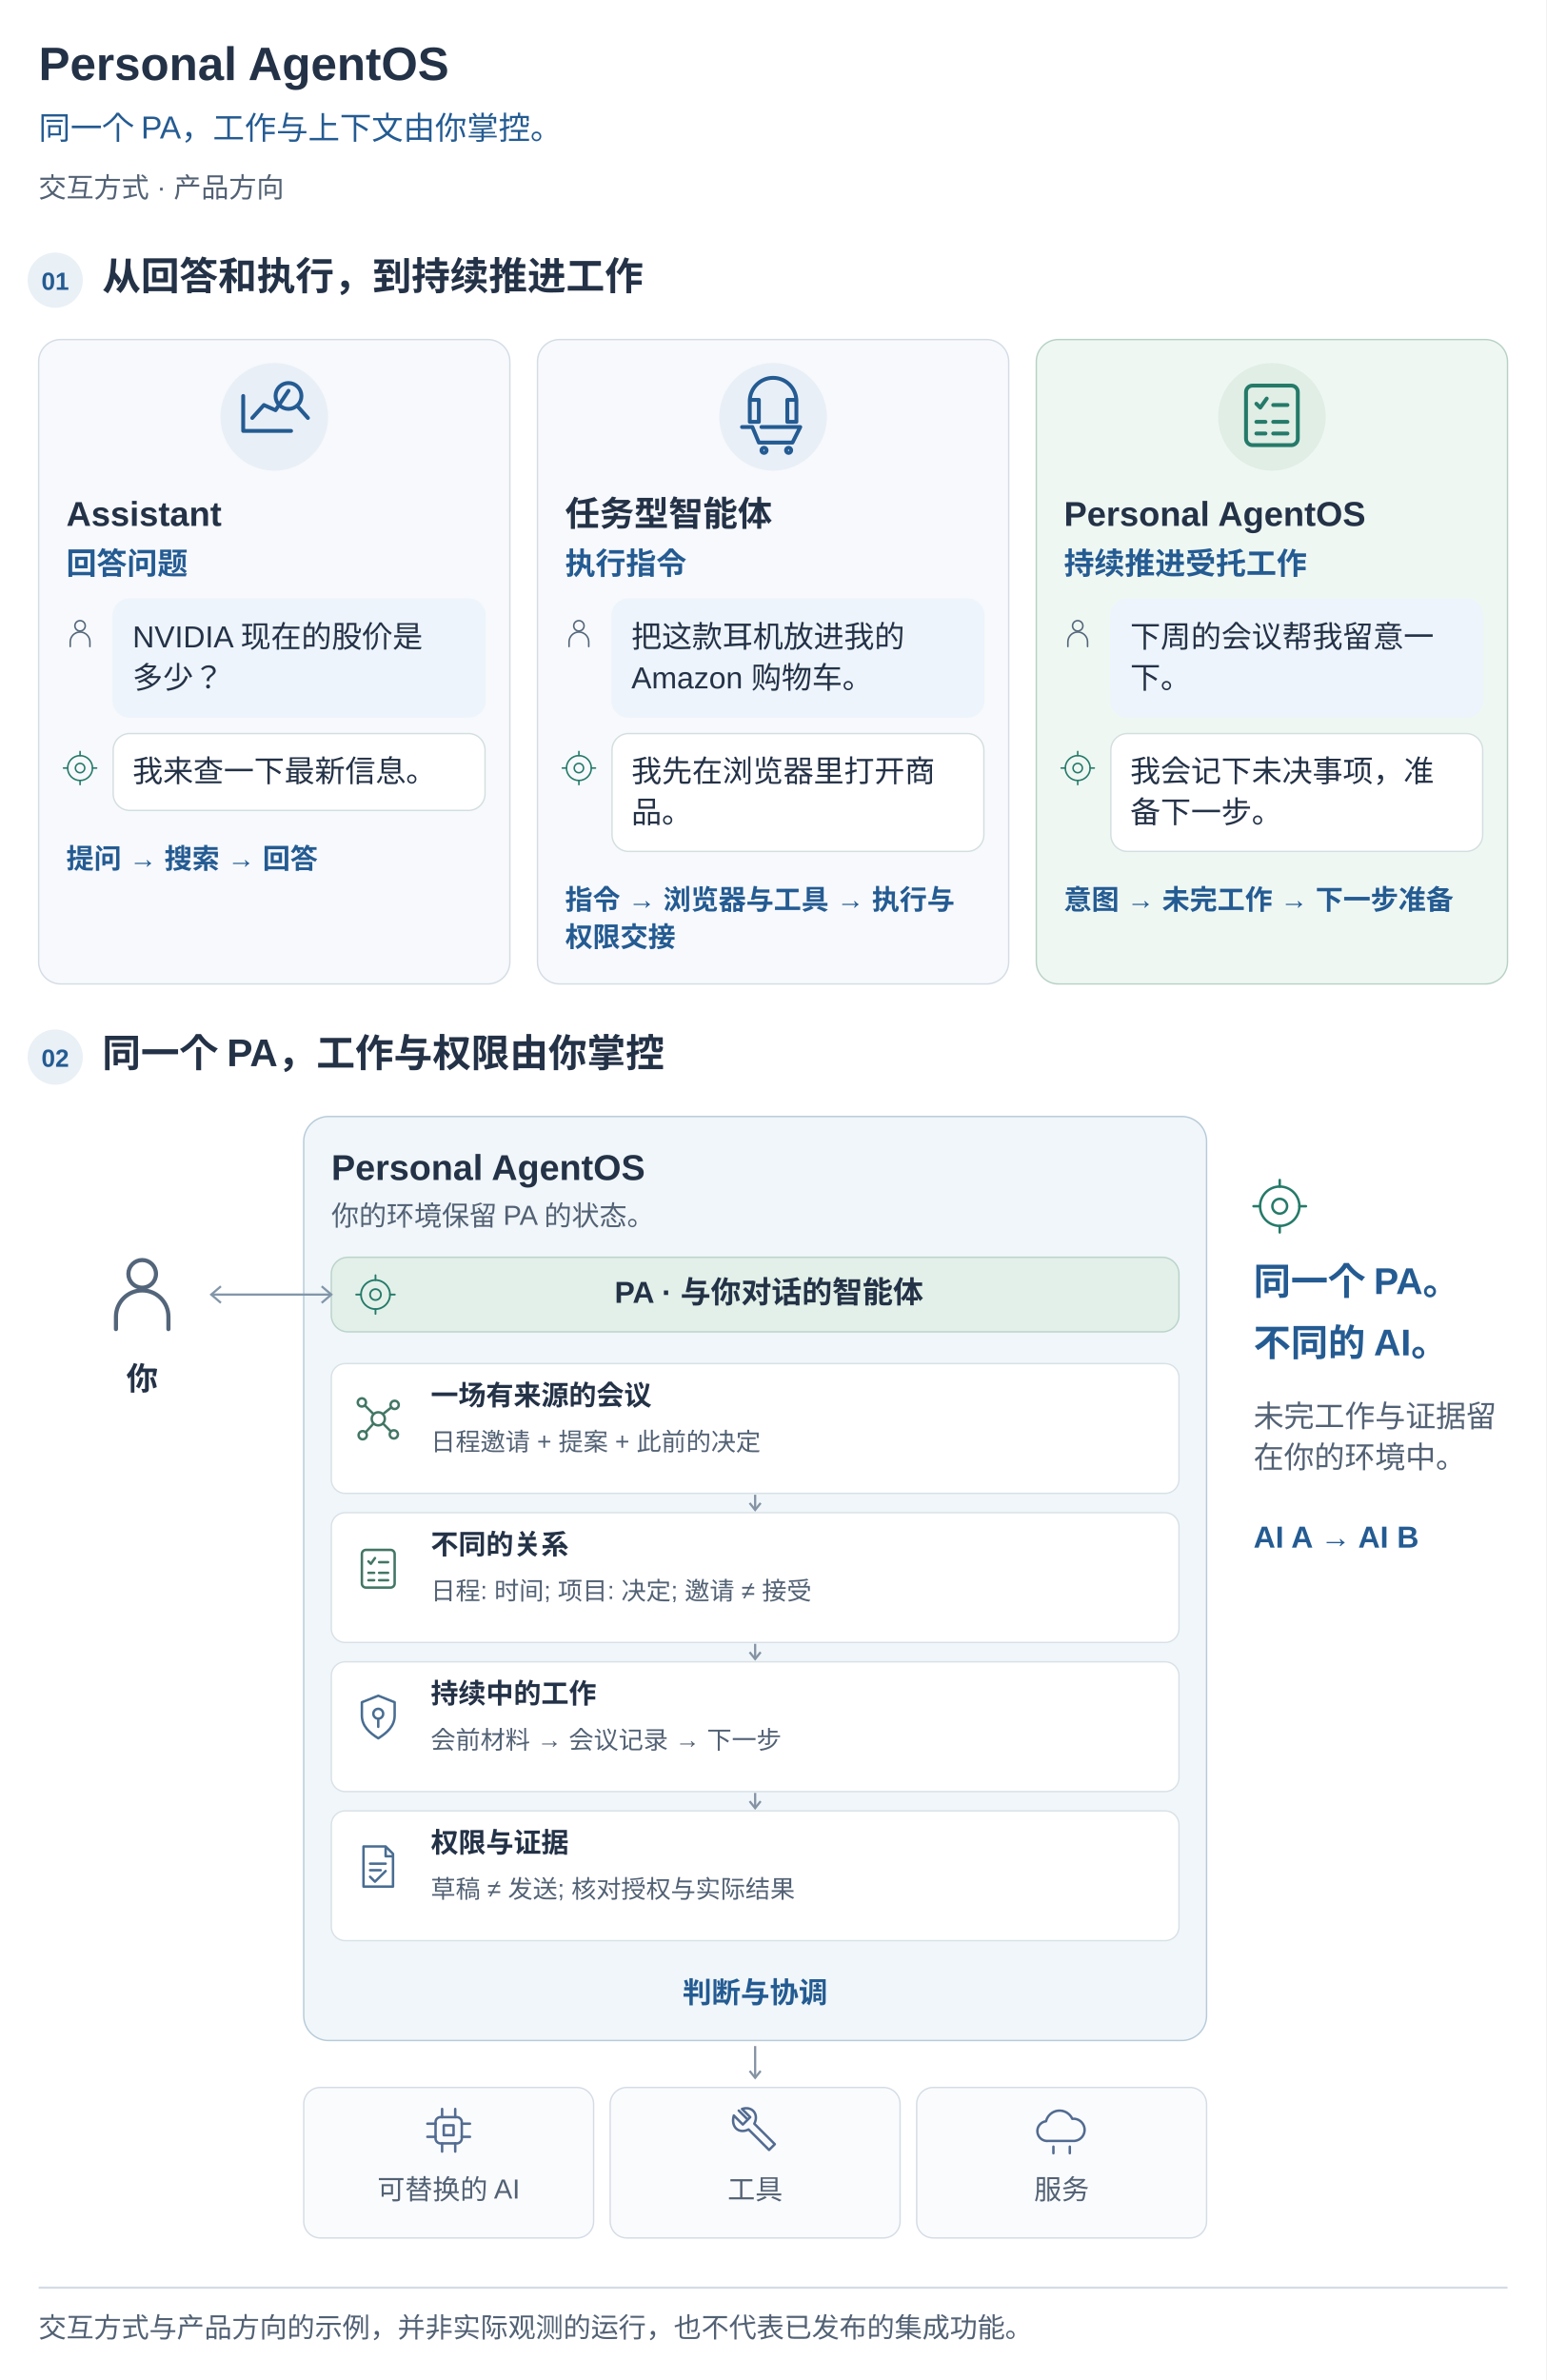
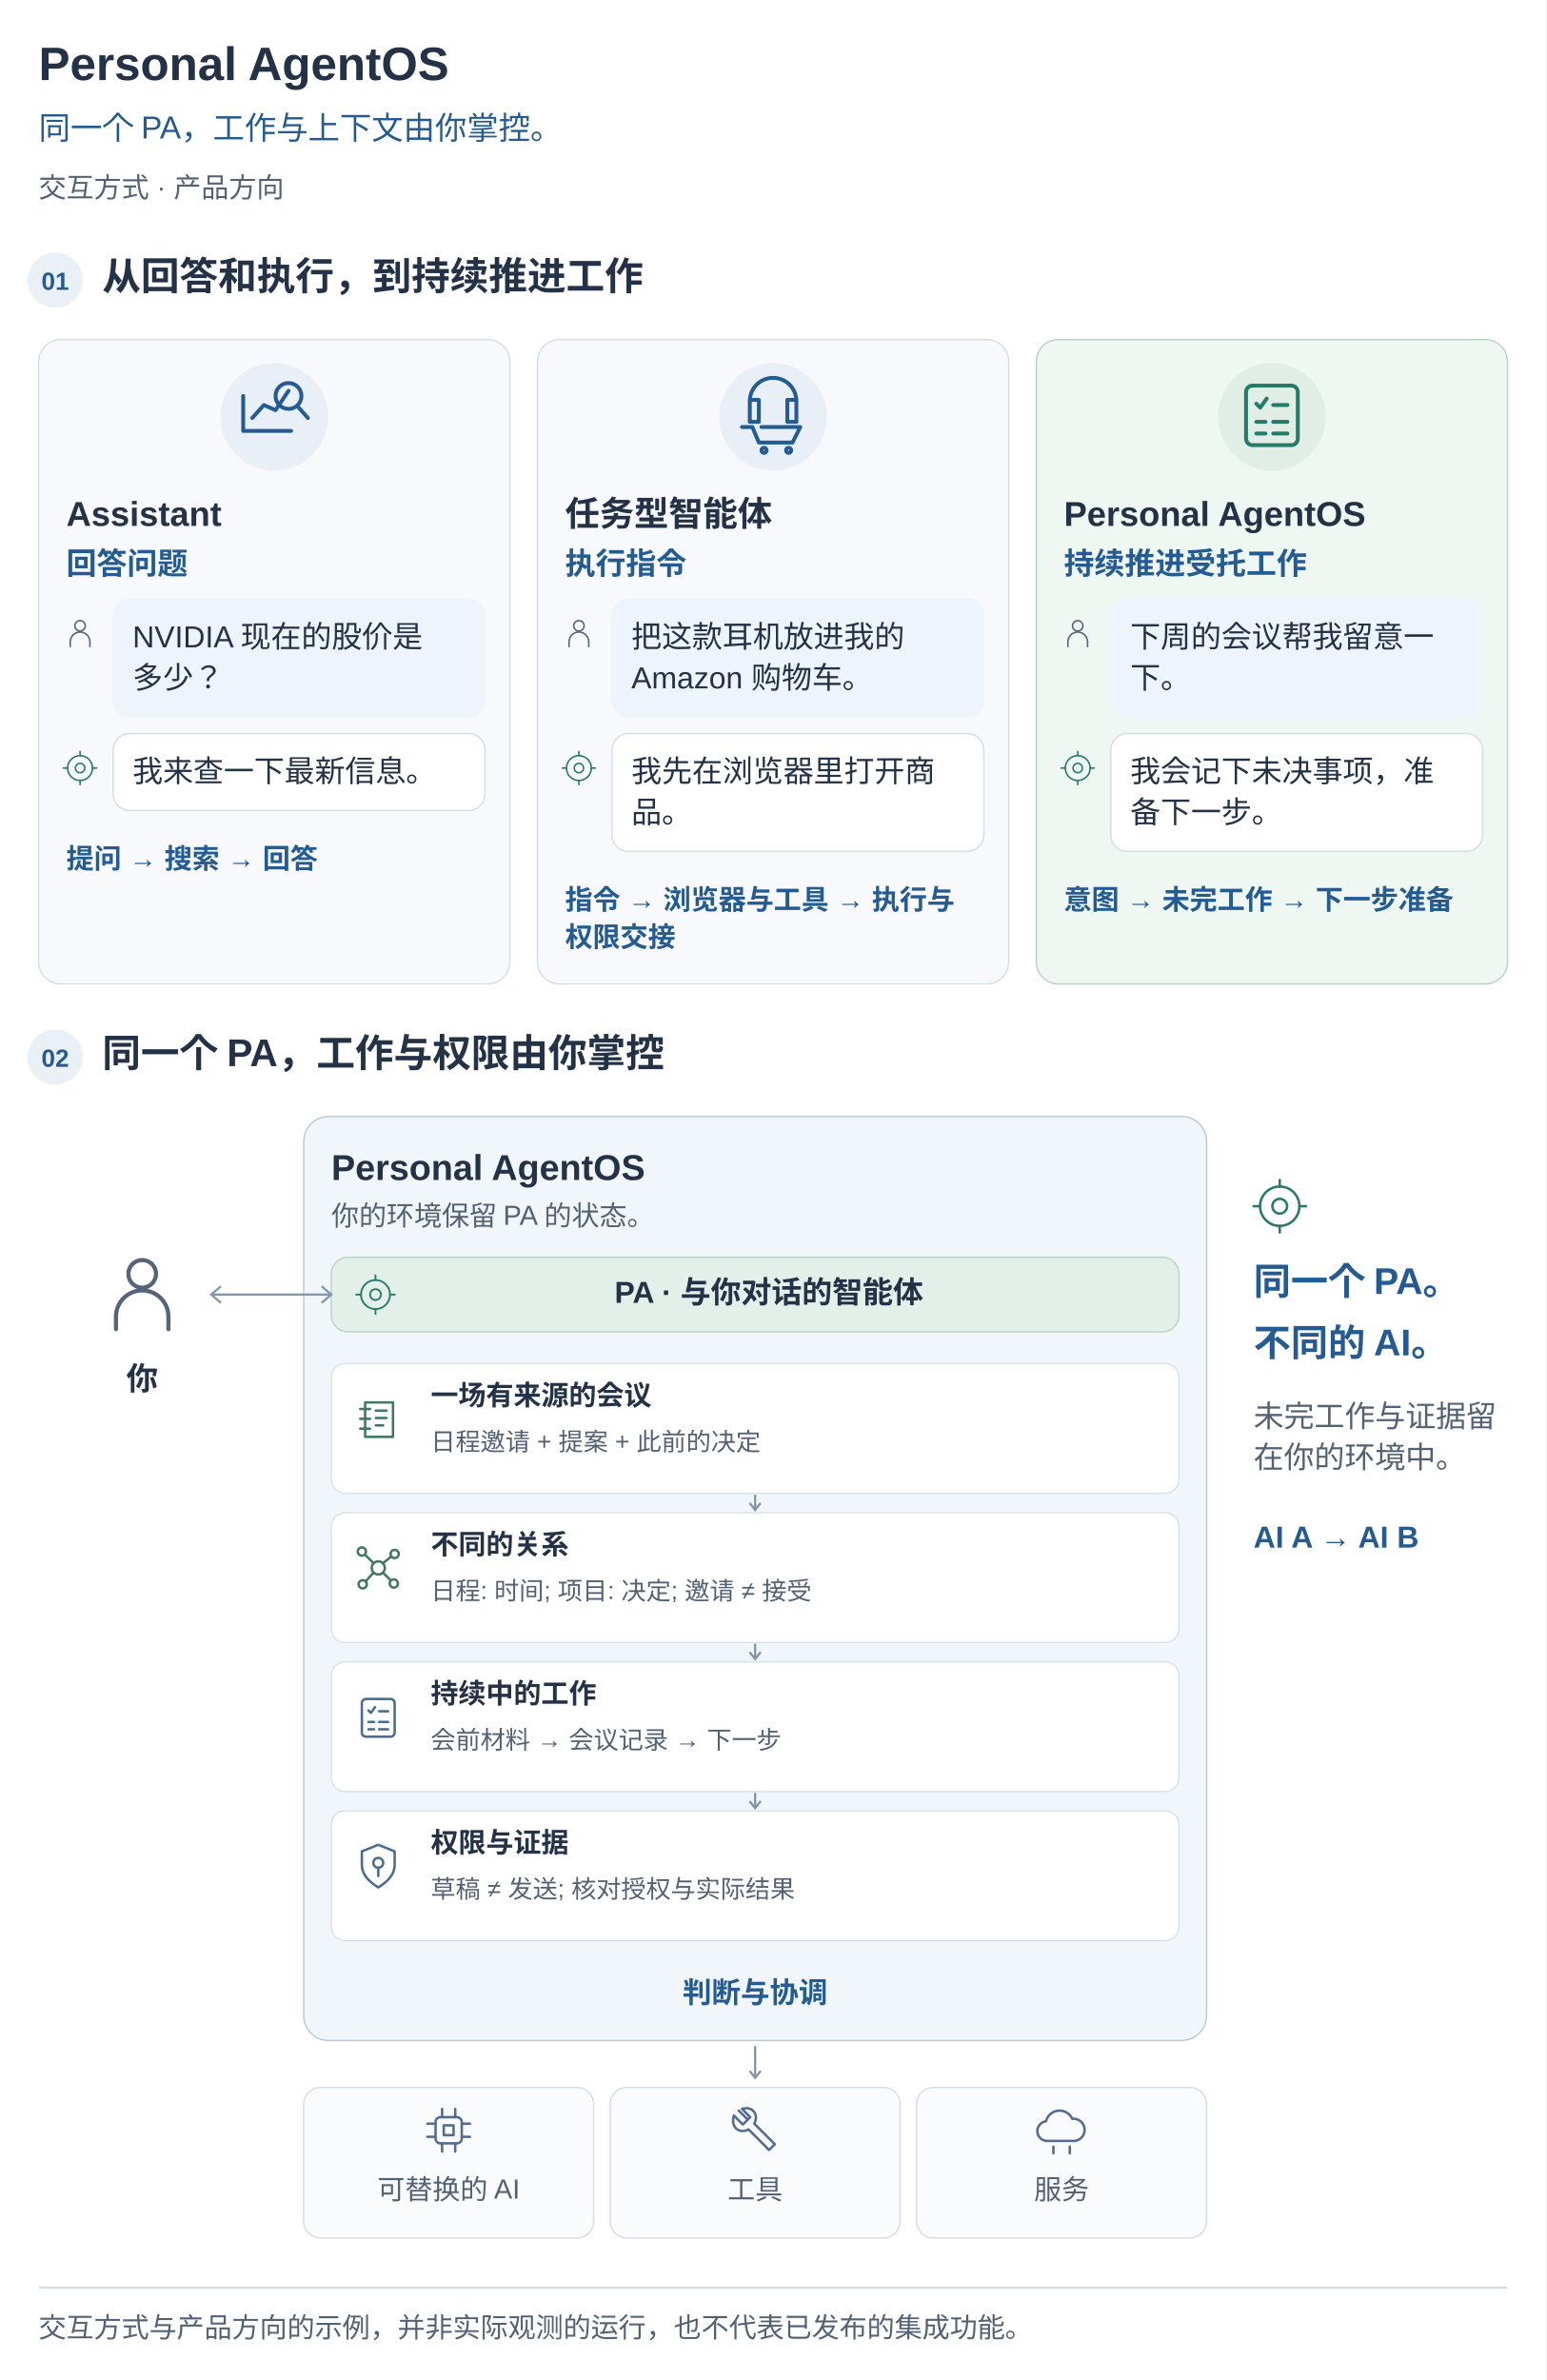
<svg xmlns="http://www.w3.org/2000/svg" width="1120" height="1724" viewBox="0 0 1120 1724" role="img" aria-labelledby="title desc">
  <style>text{font-family:Arial,"Noto Sans",sans-serif;fill:#243247} .bold{font-weight:700} .muted{fill:#526174} .blue{fill:#245b92}</style>
  <rect width="1120" height="1724" fill="#fff" />
  <text x="28" y="58.0" font-size="34" class="bold" text-anchor="start">Personal AgentOS</text>
  <text x="28" y="100.9" font-size="23" class="blue" text-anchor="start">同一个 PA，工作与上下文由你掌控。</text>
  <text x="28" y="142.95" font-size="20" class="muted" text-anchor="start">交互方式 · 产品方向</text>
  <circle cx="40" cy="202.95" r="20" fill="#e9f0f6" stroke="none" />
  <text x="40" y="209.95" font-size="18" class="blue bold" text-anchor="middle">01</text>
  <text x="74" y="209.95" font-size="28" class="bold" text-anchor="start">从回答和执行，到持续推进工作</text>
  <rect x="28.0" y="245.95" width="341.333" height="466.8" rx="16" fill="#f7f9fc" stroke="#d4dce5" />
  <circle cx="198.667" cy="301.95" r="39" fill="#e9eff7" stroke="none" />
  <g transform="translate(168.6667 269.95) scale(0.9375)" fill="none" stroke="#245b92" stroke-width="3" stroke-linecap="round" stroke-linejoin="round">
    <path d="M8 45V18m0 27h37M15 35l9-10 9 4 10-15" />
    <circle cx="43" cy="18" r="10" />
    <path d="m50 26 8 9" />
  </g>
  <text x="48.0" y="380.95" font-size="25" class="bold" text-anchor="start">Assistant</text>
  <text x="48.0" y="415.95" font-size="22" class="blue bold" text-anchor="start">回答问题</text>
  <g transform="translate(46.0 446.95) scale(0.375)" fill="none" stroke="#53657a" stroke-width="3" stroke-linecap="round" stroke-linejoin="round">
    <circle cx="32" cy="17" r="10" />
    <path d="M13 57v-9a19 19 0 0 1 38 0v9" />
  </g>
  <rect x="82.0" y="433.95" width="269.333" height="85.4" rx="12" fill="#edf4fb" stroke="#edf4fb" />
  <text x="96.0" y="468.95" font-size="22" class="" text-anchor="start">NVIDIA 现在的股价是</text>
  <text x="96.0" y="498.65" font-size="22" class="" text-anchor="start">多少？</text>
  <g transform="translate(46.0 544.35) scale(0.375)" fill="none" stroke="#257a69" stroke-width="3" stroke-linecap="round" stroke-linejoin="round">
    <circle cx="32" cy="32" r="24" />
    <circle cx="32" cy="32" r="9" />
    <path d="M32 0v8m0 48v8M0 32h8m48 0h8" />
  </g>
  <rect x="82.0" y="531.35" width="269.333" height="55.7" rx="12" fill="#ffffff" stroke="#d3dedf" />
  <text x="96.0" y="566.35" font-size="22" class="" text-anchor="start">我来查一下最新信息。</text>
  <text x="48.0" y="629.05" font-size="20" class="blue bold" text-anchor="start">提问 → 搜索 → 回答</text>
  <rect x="389.333" y="245.95" width="341.333" height="466.8" rx="16" fill="#f7f9fc" stroke="#d4dce5" />
  <circle cx="560.0" cy="301.95" r="39" fill="#e9eff7" stroke="none" />
  <g transform="translate(530.0 269.95) scale(0.9375)" fill="none" stroke="#245b92" stroke-width="3" stroke-linecap="round" stroke-linejoin="round">
    <path d="M14 29v-7a18 18 0 0 1 36 0v7M14 21h7v17h-7zm29 0h7v17h-7zM8 42h8l5 12h26l6-12H23" />
    <circle cx="25" cy="60" r="2" />
    <circle cx="44" cy="60" r="2" />
  </g>
  <text x="409.333" y="380.95" font-size="25" class="bold" text-anchor="start">任务型智能体</text>
  <text x="409.333" y="415.95" font-size="22" class="blue bold" text-anchor="start">执行指令</text>
  <g transform="translate(407.3333 446.95) scale(0.375)" fill="none" stroke="#53657a" stroke-width="3" stroke-linecap="round" stroke-linejoin="round">
    <circle cx="32" cy="17" r="10" />
    <path d="M13 57v-9a19 19 0 0 1 38 0v9" />
  </g>
  <rect x="443.333" y="433.95" width="269.333" height="85.4" rx="12" fill="#edf4fb" stroke="#edf4fb" />
  <text x="457.333" y="468.95" font-size="22" class="" text-anchor="start">把这款耳机放进我的</text>
  <text x="457.333" y="498.65" font-size="22" class="" text-anchor="start">Amazon 购物车。</text>
  <g transform="translate(407.3333 544.35) scale(0.375)" fill="none" stroke="#257a69" stroke-width="3" stroke-linecap="round" stroke-linejoin="round">
    <circle cx="32" cy="32" r="24" />
    <circle cx="32" cy="32" r="9" />
    <path d="M32 0v8m0 48v8M0 32h8m48 0h8" />
  </g>
  <rect x="443.333" y="531.35" width="269.333" height="85.4" rx="12" fill="#ffffff" stroke="#d3dedf" />
  <text x="457.333" y="566.35" font-size="22" class="" text-anchor="start">我先在浏览器里打开商</text>
  <text x="457.333" y="596.05" font-size="22" class="" text-anchor="start">品。</text>
  <text x="409.333" y="658.75" font-size="20" class="blue bold" text-anchor="start">指令 → 浏览器与工具 → 执行与</text>
  <text x="409.333" y="685.75" font-size="20" class="blue bold" text-anchor="start">权限交接</text>
  <rect x="750.667" y="245.95" width="341.333" height="466.8" rx="16" fill="#eff7f3" stroke="#b7d1c5" />
  <circle cx="921.333" cy="301.95" r="39" fill="#e0eee6" stroke="none" />
  <g transform="translate(891.3333 269.95) scale(0.9375)" fill="none" stroke="#257a69" stroke-width="3" stroke-linecap="round" stroke-linejoin="round">
    <rect x="12" y="10" width="40" height="46" rx="5" />
    <path d="m20 24 3 3 5-7m5 5h11M20 38h7m6 0h11M20 47h7m6 0h11" />
  </g>
  <text x="770.667" y="380.95" font-size="25" class="bold" text-anchor="start">Personal AgentOS</text>
  <text x="770.667" y="415.95" font-size="22" class="blue bold" text-anchor="start">持续推进受托工作</text>
  <g transform="translate(768.6667 446.95) scale(0.375)" fill="none" stroke="#53657a" stroke-width="3" stroke-linecap="round" stroke-linejoin="round">
    <circle cx="32" cy="17" r="10" />
    <path d="M13 57v-9a19 19 0 0 1 38 0v9" />
  </g>
  <rect x="804.667" y="433.95" width="269.333" height="85.4" rx="12" fill="#edf4fb" stroke="#edf4fb" />
  <text x="818.667" y="468.95" font-size="22" class="" text-anchor="start">下周的会议帮我留意一</text>
  <text x="818.667" y="498.65" font-size="22" class="" text-anchor="start">下。</text>
  <g transform="translate(768.6667 544.35) scale(0.375)" fill="none" stroke="#257a69" stroke-width="3" stroke-linecap="round" stroke-linejoin="round">
    <circle cx="32" cy="32" r="24" />
    <circle cx="32" cy="32" r="9" />
    <path d="M32 0v8m0 48v8M0 32h8m48 0h8" />
  </g>
  <rect x="804.667" y="531.35" width="269.333" height="85.4" rx="12" fill="#ffffff" stroke="#d3dedf" />
  <text x="818.667" y="566.35" font-size="22" class="" text-anchor="start">我会记下未决事项，准</text>
  <text x="818.667" y="596.05" font-size="22" class="" text-anchor="start">备下一步。</text>
  <text x="770.667" y="658.75" font-size="20" class="blue bold" text-anchor="start">意图 → 未完工作 → 下一步准备</text>
  <circle cx="40" cy="765.75" r="20" fill="#e9f0f6" stroke="none" />
  <text x="40" y="772.75" font-size="18" class="blue bold" text-anchor="middle">02</text>
  <text x="74" y="772.75" font-size="28" class="bold" text-anchor="start">同一个 PA，工作与权限由你掌控</text>
  <g transform="translate(71 905.75) scale(1.0)" fill="none" stroke="#53657a" stroke-width="3" stroke-linecap="round" stroke-linejoin="round">
    <circle cx="32" cy="17" r="10" />
    <path d="M13 57v-9a19 19 0 0 1 38 0v9" />
  </g>
  <text x="103" y="1006.75" font-size="23" class="bold" text-anchor="middle">你</text>
  <rect x="220" y="808.75" width="654" height="669.35" rx="18" fill="#f0f6f9" stroke="#b6cad9" />
  <text x="240" y="854.75" font-size="26" class="bold" text-anchor="start">Personal AgentOS</text>
  <text x="240" y="887.75" font-size="20" class="muted" text-anchor="start">你的环境保留 PA 的状态。</text>
  <rect x="240" y="910.75" width="614" height="54" rx="12" fill="#e3f0e9" stroke="#bad3c8" />
  <g transform="translate(258 923.75) scale(0.4375)" fill="none" stroke="#257a69" stroke-width="3" stroke-linecap="round" stroke-linejoin="round">
    <circle cx="32" cy="32" r="24" />
    <circle cx="32" cy="32" r="9" />
    <path d="M32 0v8m0 48v8M0 32h8m48 0h8" />
  </g>
  <text x="557.0" y="943.75" font-size="22" class="bold" text-anchor="middle">PA · 与你对话的智能体</text>
  <path d="M153 937.75H240" fill="none" stroke="#8296a9" stroke-width="1.6" />
  <path d="M160 931.75L153 937.75L160 943.75M233 931.75L240 937.75L233 943.75" fill="none" stroke="#8296a9" stroke-width="1.6" />
  <rect x="240" y="987.75" width="614" height="94" rx="10" fill="#fff" stroke="#d8e1e7" />
  <g transform="translate(255 1008.75) scale(0.59375)" fill="none" stroke="#427665" stroke-width="3" stroke-linecap="round" stroke-linejoin="round">
+     <path d="M16 12h34v42H16zM10 20h12m-12 12h12m-12 12h12M29 22h13m-13 9h13m-13 9h9" />
+   </g>
+   <text x="312" y="1017.75" font-size="20" class="bold" text-anchor="start">一场有来源的会议</text>
+   <text x="312" y="1050.75" font-size="18" class="muted" text-anchor="start">日程邀请 + 提案 + 此前的决定</text>
+   <path d="M547.0 1082.75 L547.0 1093.75" fill="none" stroke="#8492a3" stroke-width="1.6" />
+   <path d="M543.0 1088.75 L547.0 1093.75 L551.0 1088.75" fill="none" stroke="#8492a3" stroke-width="1.6" />
+   <rect x="240" y="1095.75" width="614" height="94" rx="10" fill="#fff" stroke="#d8e1e7" />
+   <g transform="translate(255 1116.75) scale(0.59375)" fill="none" stroke="#427665" stroke-width="3" stroke-linecap="round" stroke-linejoin="round">
    <circle cx="32" cy="32" r="8" />
    <circle cx="12" cy="12" r="5" />
    <circle cx="52" cy="15" r="5" />
    <circle cx="13" cy="52" r="5" />
    <circle cx="51" cy="51" r="5" />
    <path d="m16 16 10 10m12 0 10-8M17 48l9-10m12 0 9 9" />
  </g>
-   <text x="312" y="1017.75" font-size="20" class="bold" text-anchor="start">一场有来源的会议</text>
-   <text x="312" y="1050.75" font-size="18" class="muted" text-anchor="start">日程邀请 + 提案 + 此前的决定</text>
-   <path d="M547.0 1082.75 L547.0 1093.75" fill="none" stroke="#8492a3" stroke-width="1.6" />
-   <path d="M543.0 1088.75 L547.0 1093.75 L551.0 1088.75" fill="none" stroke="#8492a3" stroke-width="1.6" />
-   <rect x="240" y="1095.75" width="614" height="94" rx="10" fill="#fff" stroke="#d8e1e7" />
-   <g transform="translate(255 1116.75) scale(0.59375)" fill="none" stroke="#427665" stroke-width="3" stroke-linecap="round" stroke-linejoin="round">
-     <rect x="12" y="10" width="40" height="46" rx="5" />
-     <path d="m20 24 3 3 5-7m5 5h11M20 38h7m6 0h11M20 47h7m6 0h11" />
-   </g>
  <text x="312" y="1125.75" font-size="20" class="bold" text-anchor="start">不同的关系</text>
  <text x="312" y="1158.75" font-size="18" class="muted" text-anchor="start">日程: 时间; 项目: 决定; 邀请 ≠ 接受</text>
  <path d="M547.0 1190.75 L547.0 1201.75" fill="none" stroke="#8492a3" stroke-width="1.6" />
  <path d="M543.0 1196.75 L547.0 1201.75 L551.0 1196.75" fill="none" stroke="#8492a3" stroke-width="1.6" />
  <rect x="240" y="1203.75" width="614" height="94" rx="10" fill="#fff" stroke="#d8e1e7" />
  <g transform="translate(255 1224.75) scale(0.59375)" fill="none" stroke="#496d92" stroke-width="3" stroke-linecap="round" stroke-linejoin="round">
-     <path d="M32 6 52 14v16c0 13-9 21-20 28-11-7-20-15-20-28V14z" />
-     <circle cx="32" cy="28" r="6" />
-     <path d="M32 34v10" />
+     <rect x="12" y="10" width="40" height="46" rx="5" />
+     <path d="m20 24 3 3 5-7m5 5h11M20 38h7m6 0h11M20 47h7m6 0h11" />
  </g>
  <text x="312" y="1233.75" font-size="20" class="bold" text-anchor="start">持续中的工作</text>
  <text x="312" y="1266.75" font-size="18" class="muted" text-anchor="start">会前材料 → 会议记录 → 下一步</text>
  <path d="M547.0 1298.75 L547.0 1309.75" fill="none" stroke="#8492a3" stroke-width="1.6" />
  <path d="M543.0 1304.75 L547.0 1309.75 L551.0 1304.75" fill="none" stroke="#8492a3" stroke-width="1.6" />
  <rect x="240" y="1311.75" width="614" height="94" rx="10" fill="#fff" stroke="#d8e1e7" />
  <g transform="translate(255 1332.75) scale(0.59375)" fill="none" stroke="#496d92" stroke-width="3" stroke-linecap="round" stroke-linejoin="round">
-     <path d="M14 8h27l9 9v40H14zM41 8v12h9M22 29h19m-19 8h13m-13 8 6 6 13-13" />
+     <path d="M32 6 52 14v16c0 13-9 21-20 28-11-7-20-15-20-28V14z" />
+     <circle cx="32" cy="28" r="6" />
+     <path d="M32 34v10" />
  </g>
  <text x="312" y="1341.75" font-size="20" class="bold" text-anchor="start">权限与证据</text>
  <text x="312" y="1374.75" font-size="18" class="muted" text-anchor="start">草稿 ≠ 发送; 核对授权与实际结果</text>
  <text x="547.0" y="1450.75" font-size="21" class="blue bold" text-anchor="middle">判断与协调</text>
  <path d="M547.0 1482.1 L547.0 1505.1" fill="none" stroke="#8492a3" stroke-width="1.6" />
  <path d="M543.0 1500.1 L547.0 1505.1 L551.0 1500.1" fill="none" stroke="#8492a3" stroke-width="1.6" />
  <rect x="220.0" y="1512.1" width="210.0" height="109" rx="12" fill="#fafbfd" stroke="#d4dce5" />
  <g transform="translate(306.0 1524.1) scale(0.59375)" fill="none" stroke="#526b91" stroke-width="3" stroke-linecap="round" stroke-linejoin="round">
    <rect x="16" y="16" width="32" height="32" rx="6" />
    <path d="M24 6v10m16-10v10M24 48v10m16-10v10M6 24h10M6 40h10m32-16h10M48 40h10M26 26h12v12H26z" />
  </g>
  <text x="325.0" y="1593.1" font-size="20" class="muted" text-anchor="middle">可替换的 AI</text>
  <rect x="442.0" y="1512.1" width="210.0" height="109" rx="12" fill="#fafbfd" stroke="#d4dce5" />
  <g transform="translate(528.0 1524.1) scale(0.59375)" fill="none" stroke="#526b91" stroke-width="3" stroke-linecap="round" stroke-linejoin="round">
    <path d="m12 8 11 11-6 6L6 14c-4 14 6 23 18 17l25 25 7-7-25-25C37 12 28 2 16 6l10 10-7 7" />
  </g>
  <text x="547.0" y="1593.1" font-size="20" class="muted" text-anchor="middle">工具</text>
  <rect x="664.0" y="1512.1" width="210.0" height="109" rx="12" fill="#fafbfd" stroke="#d4dce5" />
  <g transform="translate(750.0 1524.1) scale(0.59375)" fill="none" stroke="#526b91" stroke-width="3" stroke-linecap="round" stroke-linejoin="round">
    <path d="M16 45a12 12 0 0 1-3-24 17 17 0 0 1 32-3 13 13 0 0 1 3 27H16zM22 52v8m20-8v8" />
  </g>
  <text x="769.0" y="1593.1" font-size="20" class="muted" text-anchor="middle">服务</text>
  <g transform="translate(908 854.75) scale(0.59375)" fill="none" stroke="#257a69" stroke-width="3" stroke-linecap="round" stroke-linejoin="round">
    <circle cx="32" cy="32" r="24" />
    <circle cx="32" cy="32" r="9" />
    <path d="M32 0v8m0 48v8M0 32h8m48 0h8" />
  </g>
  <text x="908" y="937.75" font-size="27" class="blue bold" text-anchor="start">同一个 PA。</text>
  <text x="908" y="982.2" font-size="27" class="blue bold" text-anchor="start">不同的 AI。</text>
  <text x="908" y="1033.65" font-size="22" class="muted" text-anchor="start">未完工作与证据留</text>
  <text x="908" y="1063.35" font-size="22" class="muted" text-anchor="start">在你的环境中。</text>
  <text x="908" y="1121.05" font-size="22" class="blue bold" text-anchor="start">AI A → AI B</text>
  <path d="M28 1657.1H1092" fill="none" stroke="#d4dce5" stroke-width="1.6" />
  <text x="28" y="1693.1" font-size="20" class="muted" text-anchor="start">交互方式与产品方向的示例，并非实际观测的运行，也不代表已发布的集成功能。</text>
</svg>
